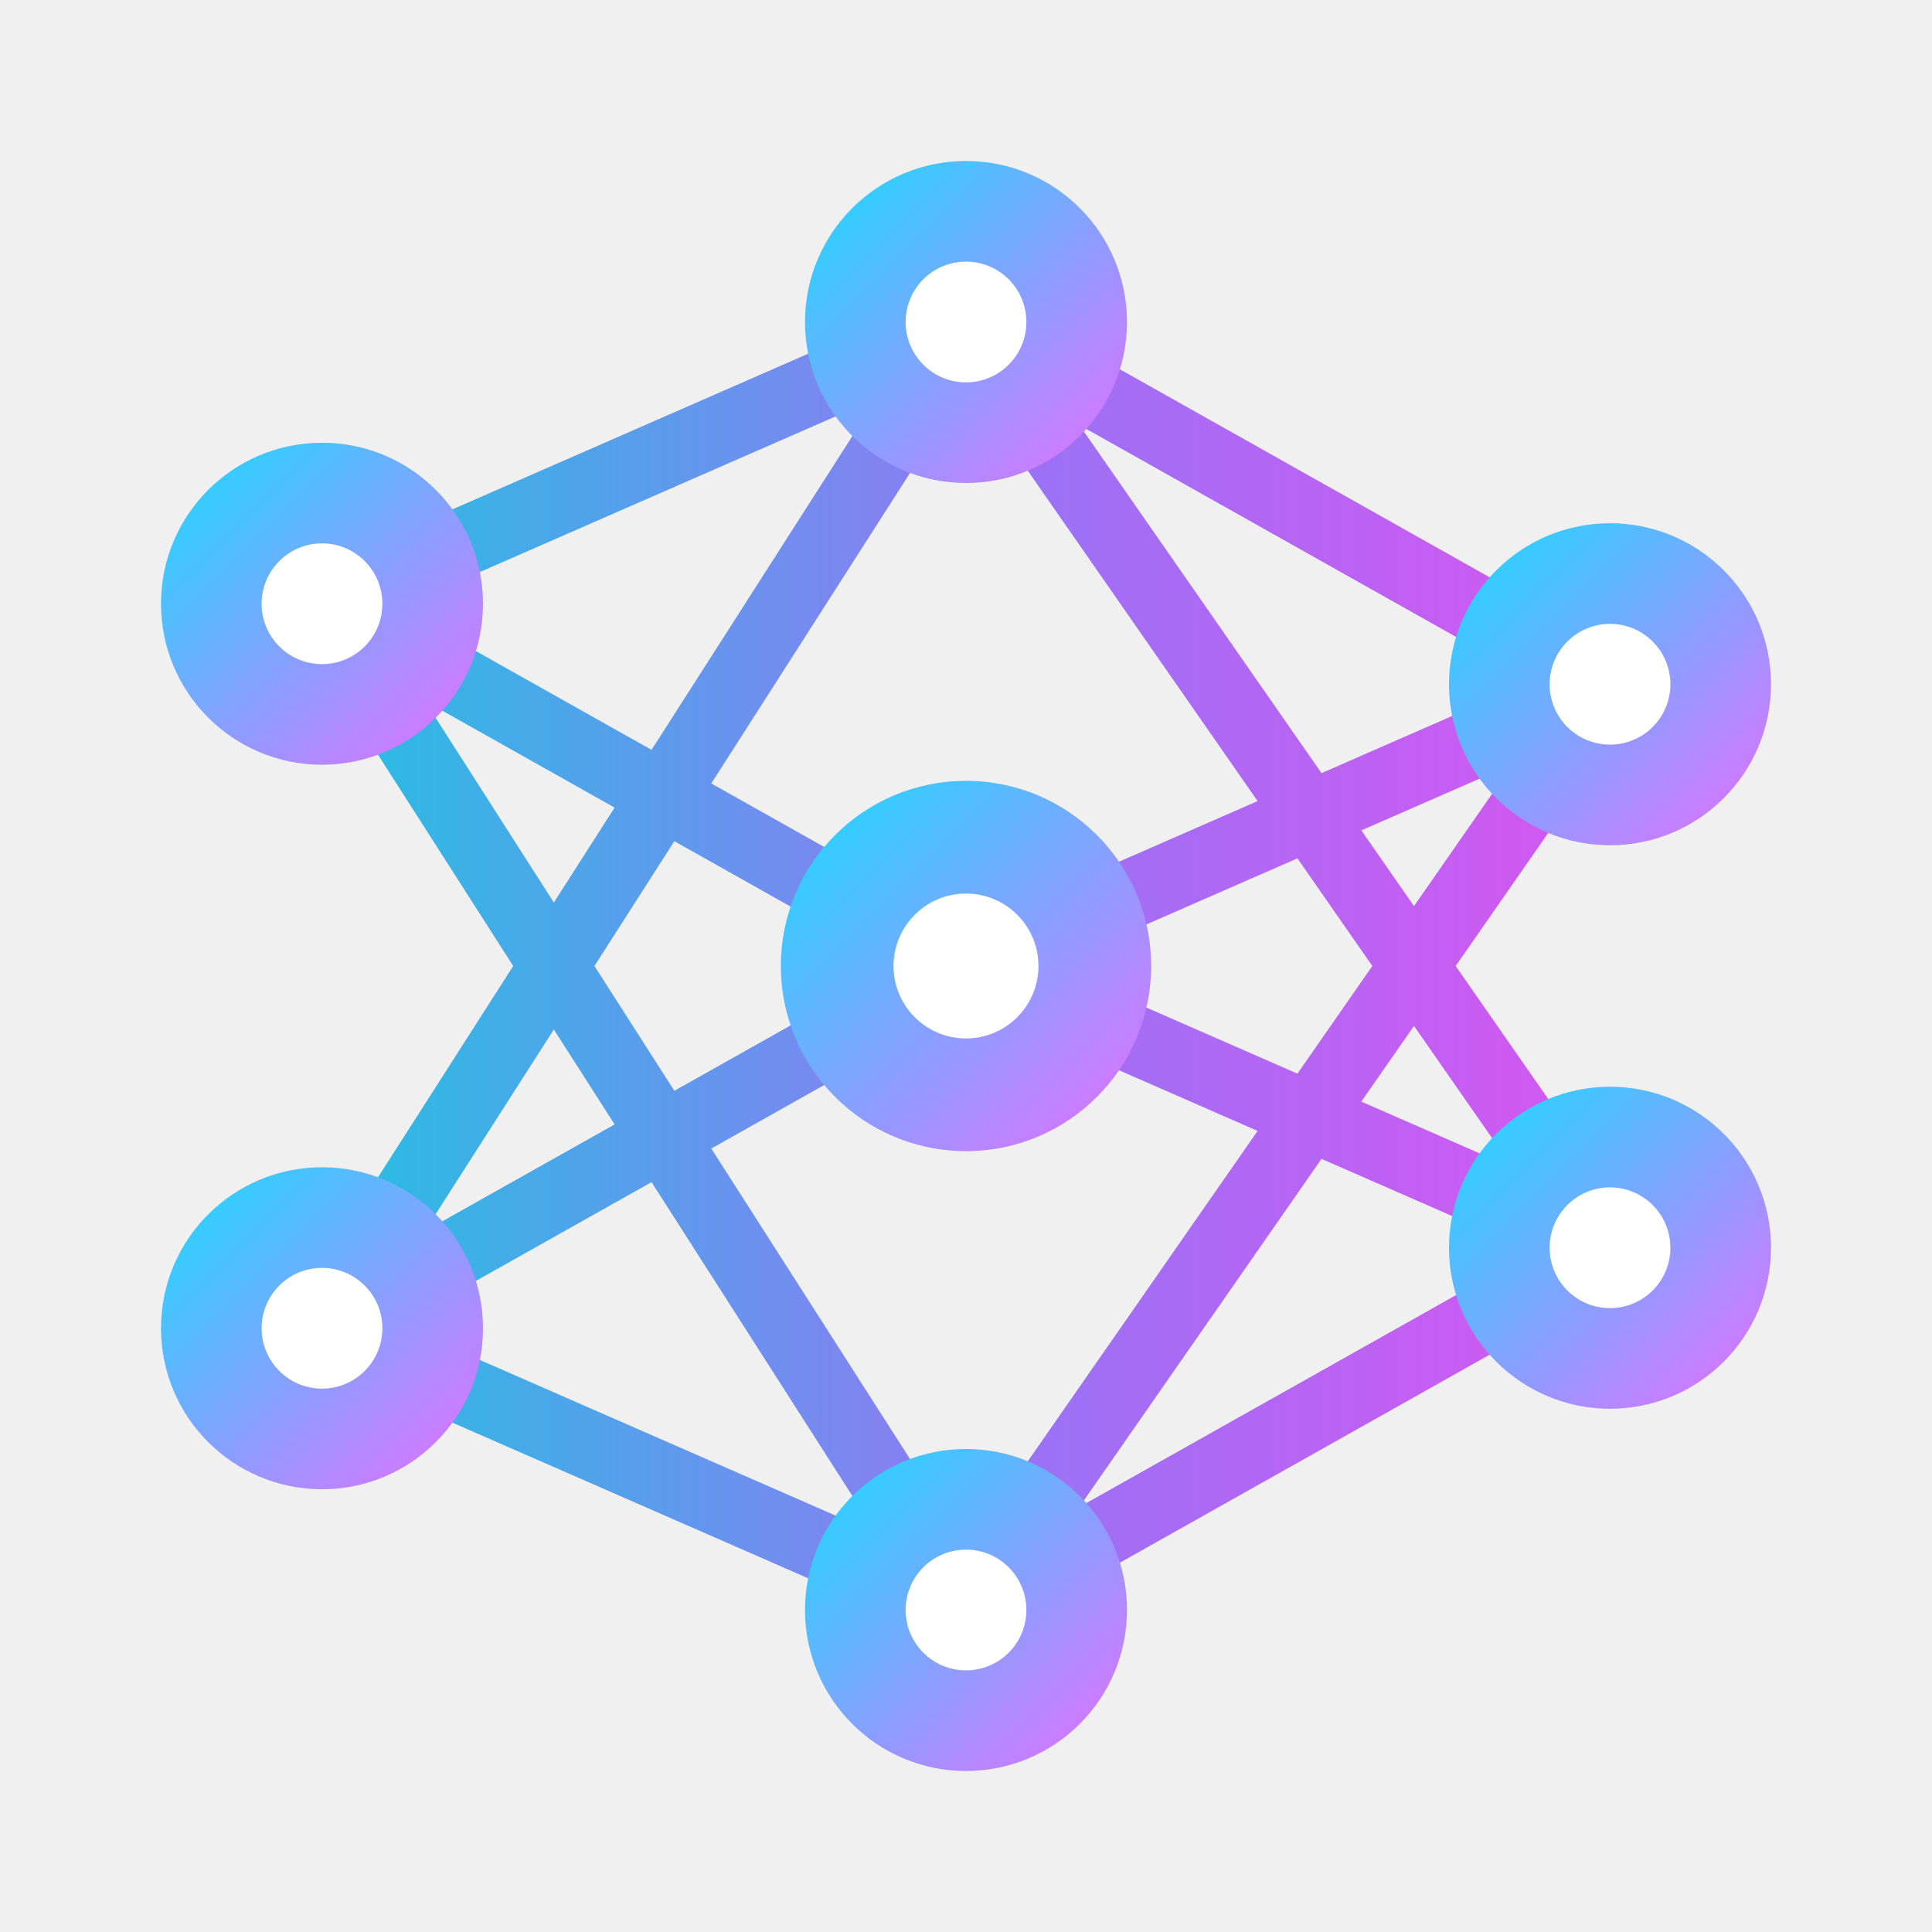
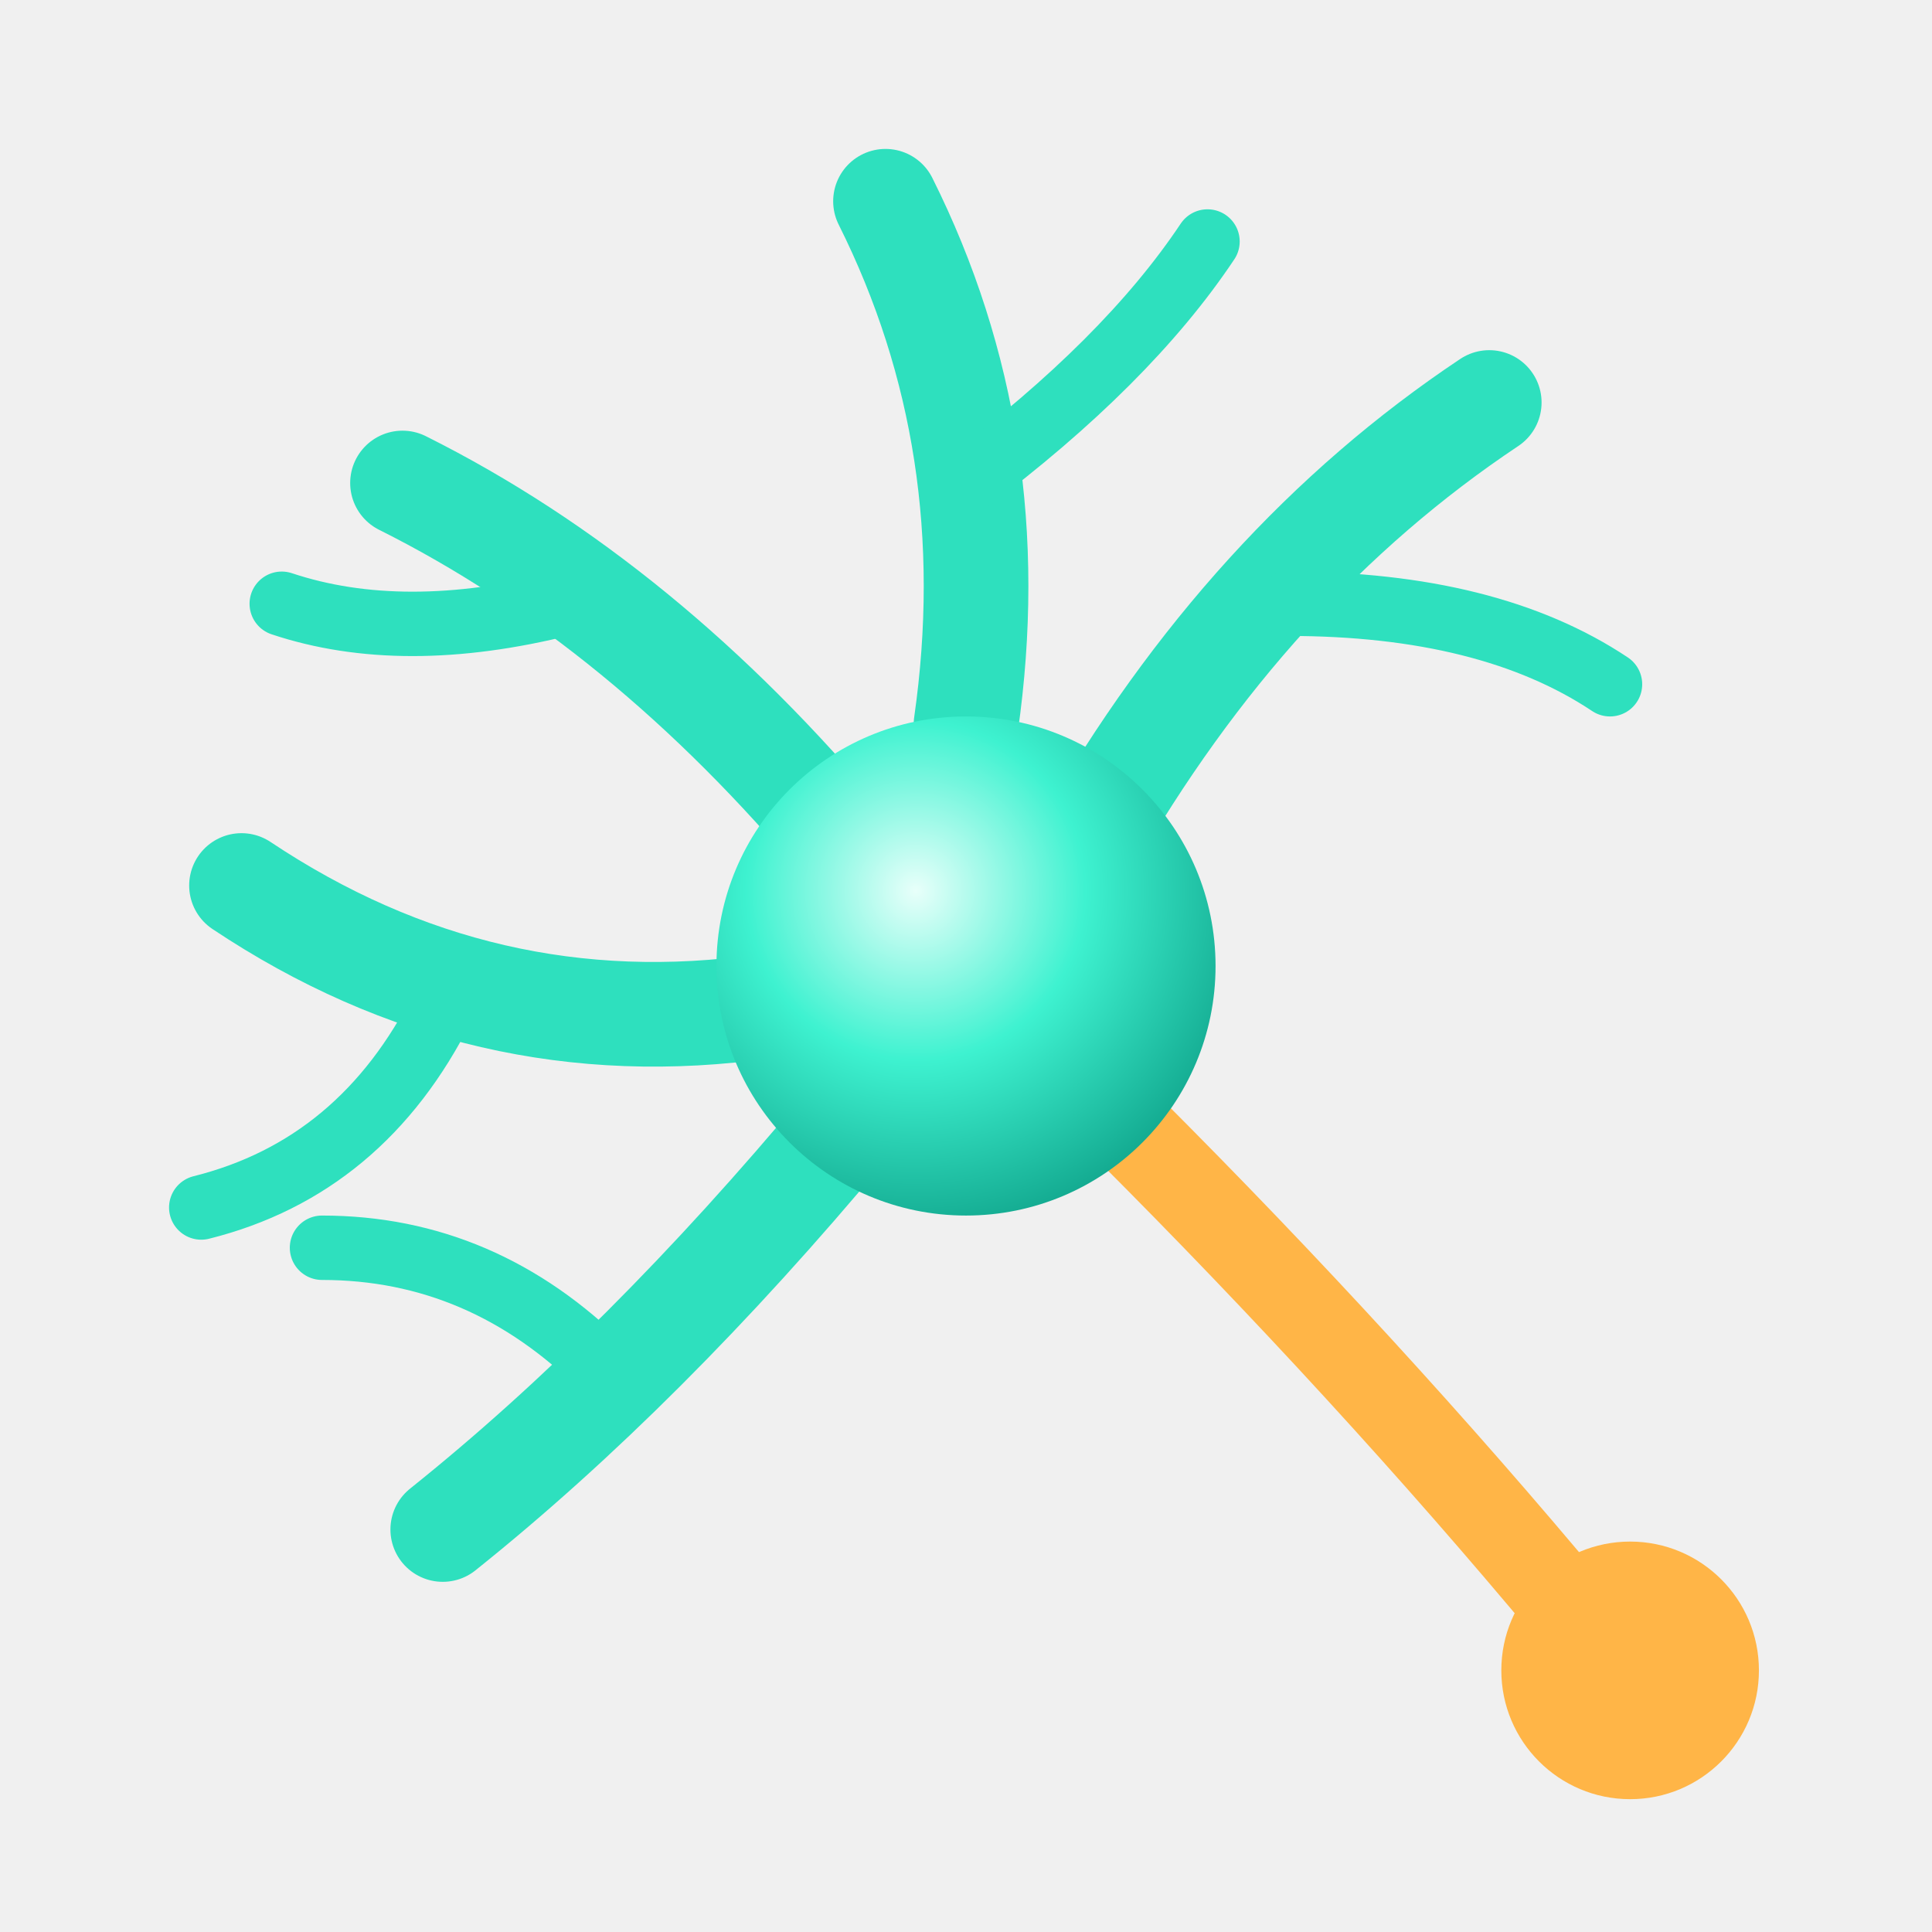
<svg xmlns="http://www.w3.org/2000/svg" viewBox="0 0 48 48" width="34" height="34" aria-hidden="true">
  <defs>
-     <linearGradient id="kv-logo-edge" x1="0" y1="0" x2="1" y2="0">
-       <stop offset="0" stop-color="#00b8e0" />
-       <stop offset=".55" stop-color="#8b5cf6" />
-       <stop offset="1" stop-color="#d23af0" />
-     </linearGradient>
-     <linearGradient id="kv-logo-node" x1="0" y1="0" x2="1" y2="1">
-       <stop offset="0" stop-color="#18dcff" />
-       <stop offset="1" stop-color="#e86cff" />
-     </linearGradient>
+     <radialGradient id="kv-logo-soma" cx=".4" cy=".35" r=".75">
+       <stop offset="0" stop-color="#e8fffa" />
+       <stop offset=".45" stop-color="#3ef2d0" />
+       <stop offset="1" stop-color="#0b9c84" />
+     </radialGradient>
  </defs>
-   <g stroke="url(#kv-logo-edge)" stroke-width="1.7" stroke-linecap="round" opacity=".85">
-     <path d="M8 15 24 8M8 15 24 24M8 15 24 40M8 33 24 8M8 33 24 24M8 33 24 40M24 8 40 17M24 8 40 31M24 24 40 17M24 24 40 31M24 40 40 17M24 40 40 31" />
+   <g fill="none" stroke="#2ee0be" stroke-linecap="round">
+     <path stroke-width="2.6" d="M21 21Q16 15 10 12M27 21Q31 14 37 10M19 25Q12 26 6 22M24 18Q25 11 22 5M21 28Q16 34 11 38" />
+     <path stroke-width="1.6" d="M14 15Q10 16 7 15M32 15Q37 15 40 17M11 25Q9 29 5 30M24 12Q28 9 30 6M15 34Q12 31 8 31" />
  </g>
-   <g fill="url(#kv-logo-node)">
-     <circle cx="8" cy="15" r="4" />
-     <circle cx="8" cy="33" r="4" />
-     <circle cx="24" cy="8" r="4" />
-     <circle cx="24" cy="24" r="4.6" />
-     <circle cx="24" cy="40" r="4" />
-     <circle cx="40" cy="17" r="4" />
-     <circle cx="40" cy="31" r="4" />
-   </g>
-   <g fill="#fff">
-     <circle cx="8" cy="15" r="1.5" />
-     <circle cx="8" cy="33" r="1.5" />
-     <circle cx="24" cy="8" r="1.5" />
-     <circle cx="24" cy="24" r="1.8" />
-     <circle cx="24" cy="40" r="1.5" />
-     <circle cx="40" cy="17" r="1.5" />
-     <circle cx="40" cy="31" r="1.5" />
-   </g>
+   <path d="M28 28Q34 34 39 40" fill="none" stroke="#ffb547" stroke-width="2.2" stroke-linecap="round" />
+   <circle cx="40.5" cy="41.5" r="3.2" fill="#ffb547" />
+   <circle cx="24" cy="24" r="6.2" fill="url(#kv-logo-soma)" />
</svg>
